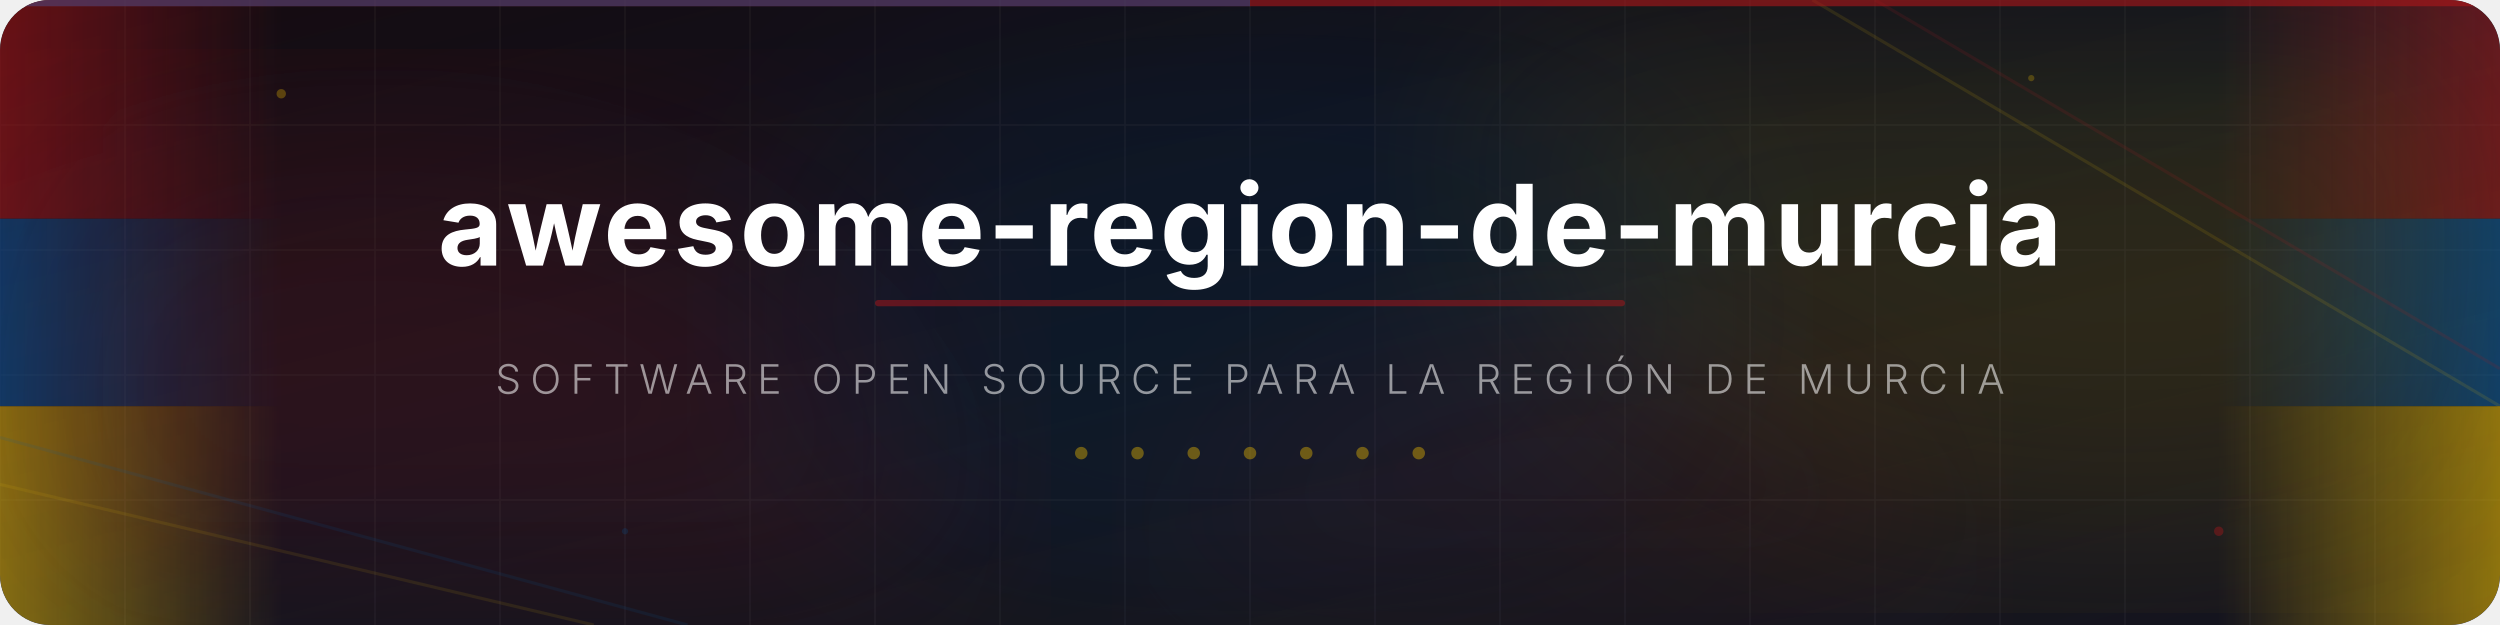
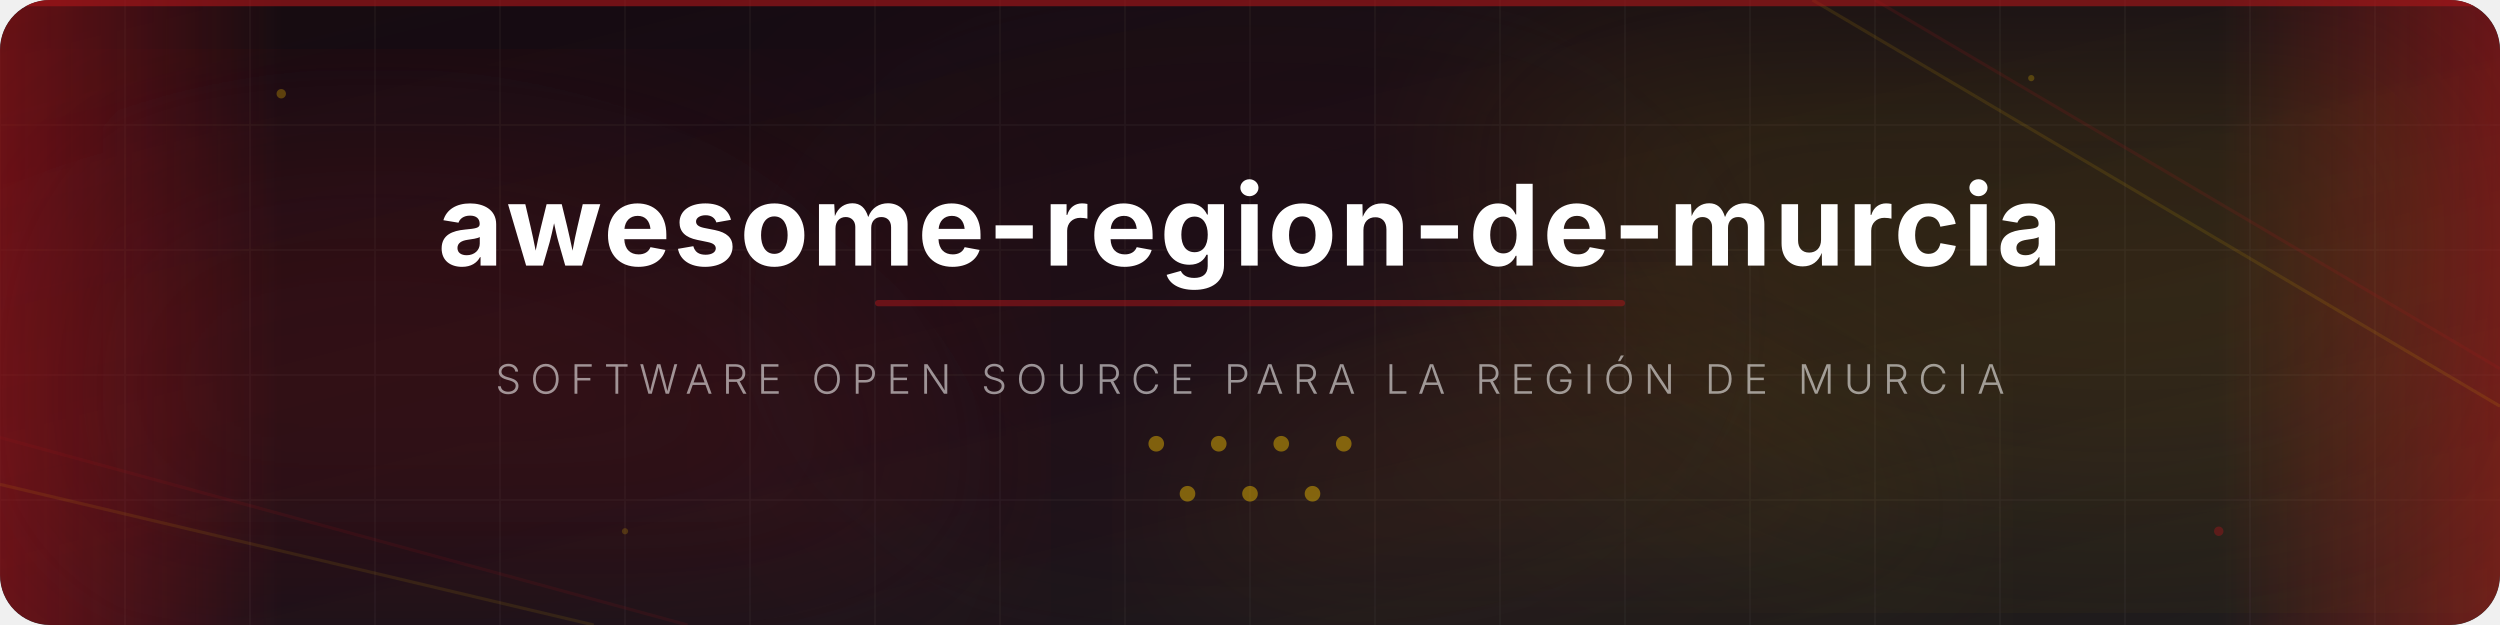
<svg xmlns="http://www.w3.org/2000/svg" viewBox="0 0 800 200" width="800" height="200">
  <defs>
    <clipPath id="rounded">
      <rect width="800" height="200" rx="16" ry="16" />
    </clipPath>
    <linearGradient id="bg" x1="0%" y1="0%" x2="100%" y2="100%">
      <stop offset="0%" stop-color="#0a0a0f" />
      <stop offset="100%" stop-color="#14141f" />
    </linearGradient>
    <linearGradient id="glow" x1="0%" y1="0%" x2="100%" y2="100%">
      <stop offset="0%" stop-color="#AD1519" stop-opacity="0.08" />
-       <stop offset="50%" stop-color="#005AA7" stop-opacity="0.05" />
-       <stop offset="100%" stop-color="#F1BF00" stop-opacity="0.0" />
+       <stop offset="50%" stop-color="#AD1519" stop-opacity="0.04" />
+       <stop offset="100%" stop-color="#F1BF00" stop-opacity="0.06" />
    </linearGradient>
    <mask id="fade-left">
      <linearGradient id="fl" x1="0%" y1="0%" x2="100%" y2="0%">
        <stop offset="0%" stop-color="#fff" />
        <stop offset="100%" stop-color="#000" />
      </linearGradient>
      <rect width="90" height="200" fill="url(#fl)" />
    </mask>
    <mask id="fade-right">
      <linearGradient id="fr" x1="0%" y1="0%" x2="100%" y2="0%">
        <stop offset="0%" stop-color="#000" />
        <stop offset="100%" stop-color="#fff" />
      </linearGradient>
      <rect x="710" width="90" height="200" fill="url(#fr)" />
    </mask>
    <filter id="blur1">
      <feGaussianBlur stdDeviation="40" />
    </filter>
    <filter id="blur2">
      <feGaussianBlur stdDeviation="30" />
    </filter>
  </defs>
  <g clip-path="url(#rounded)">
    <rect width="800" height="200" fill="url(#bg)" />
    <g opacity="0.04" stroke="#fff" stroke-width="0.5" fill="none">
      <line x1="0" y1="0" x2="0" y2="200" />
      <line x1="40" y1="0" x2="40" y2="200" />
      <line x1="80" y1="0" x2="80" y2="200" />
      <line x1="120" y1="0" x2="120" y2="200" />
      <line x1="160" y1="0" x2="160" y2="200" />
      <line x1="200" y1="0" x2="200" y2="200" />
      <line x1="240" y1="0" x2="240" y2="200" />
      <line x1="280" y1="0" x2="280" y2="200" />
      <line x1="320" y1="0" x2="320" y2="200" />
      <line x1="360" y1="0" x2="360" y2="200" />
      <line x1="400" y1="0" x2="400" y2="200" />
      <line x1="440" y1="0" x2="440" y2="200" />
      <line x1="480" y1="0" x2="480" y2="200" />
      <line x1="520" y1="0" x2="520" y2="200" />
      <line x1="560" y1="0" x2="560" y2="200" />
      <line x1="600" y1="0" x2="600" y2="200" />
      <line x1="640" y1="0" x2="640" y2="200" />
      <line x1="680" y1="0" x2="680" y2="200" />
      <line x1="720" y1="0" x2="720" y2="200" />
      <line x1="760" y1="0" x2="760" y2="200" />
      <line x1="0" y1="40" x2="800" y2="40" />
      <line x1="0" y1="80" x2="800" y2="80" />
      <line x1="0" y1="120" x2="800" y2="120" />
      <line x1="0" y1="160" x2="800" y2="160" />
    </g>
    <g mask="url(#fade-left)" opacity="0.55">
-       <rect x="0" y="0" width="90" height="70" fill="#AD1519" />
-       <rect x="0" y="70" width="90" height="60" fill="#005AA7" />
-       <rect x="0" y="130" width="90" height="70" fill="#F1BF00" />
+       <rect x="0" y="0" width="90" height="200" fill="#AD1519" />
    </g>
    <g mask="url(#fade-right)" opacity="0.55">
-       <rect x="710" y="0" width="90" height="70" fill="#AD1519" />
-       <rect x="710" y="70" width="90" height="60" fill="#005AA7" />
-       <rect x="710" y="130" width="90" height="70" fill="#F1BF00" />
+       <rect x="710" y="0" width="90" height="200" fill="#AD1519" />
    </g>
    <ellipse cx="120" cy="160" rx="180" ry="120" fill="#AD1519" opacity="0.18" filter="url(#blur1)" />
    <ellipse cx="680" cy="40" rx="200" ry="130" fill="#F1BF00" opacity="0.12" filter="url(#blur1)" />
-     <ellipse cx="400" cy="100" rx="150" ry="100" fill="#005AA7" opacity="0.08" filter="url(#blur2)" />
-     <ellipse cx="500" cy="180" rx="120" ry="80" fill="#AD1519" opacity="0.08" filter="url(#blur2)" />
+     <ellipse cx="400" cy="100" rx="150" ry="100" fill="#AD1519" opacity="0.06" filter="url(#blur2)" />
+     <ellipse cx="500" cy="180" rx="120" ry="80" fill="#F1BF00" opacity="0.06" filter="url(#blur2)" />
    <line x1="580" y1="0" x2="800" y2="130" stroke="#F1BF00" stroke-width="1" opacity="0.12" />
    <line x1="600" y1="0" x2="800" y2="118" stroke="#AD1519" stroke-width="1" opacity="0.15" />
-     <line x1="0" y1="140" x2="220" y2="200" stroke="#005AA7" stroke-width="1" opacity="0.12" />
+     <line x1="0" y1="140" x2="220" y2="200" stroke="#AD1519" stroke-width="1" opacity="0.12" />
    <line x1="0" y1="155" x2="190" y2="200" stroke="#F1BF00" stroke-width="1" opacity="0.1" />
    <rect width="800" height="200" fill="url(#glow)" />
    <circle cx="90" cy="30" r="1.5" fill="#F1BF00" opacity="0.3" />
    <circle cx="710" cy="170" r="1.5" fill="#AD1519" opacity="0.4" />
-     <circle cx="200" cy="170" r="1" fill="#005AA7" opacity="0.2" />
+     <circle cx="200" cy="170" r="1" fill="#F1BF00" opacity="0.2" />
    <circle cx="650" cy="25" r="1" fill="#F1BF00" opacity="0.25" />
    <text x="400" y="85" text-anchor="middle" font-family="'SF Pro Display', 'Inter', system-ui, -apple-system, 'Segoe UI', Helvetica, Arial, sans-serif" font-size="36" fill="#fff" font-weight="700" letter-spacing="1">awesome-region-de-murcia</text>
    <rect x="280" y="96" width="240" height="2" rx="1" fill="#AD1519" opacity="0.5" />
    <text x="400" y="126" text-anchor="middle" font-family="'SF Pro Display', 'Inter', system-ui, -apple-system, 'Segoe UI', Helvetica, Arial, sans-serif" font-size="13" fill="rgba(255,255,255,0.55)" font-weight="300" letter-spacing="3">SOFTWARE OPEN SOURCE PARA LA REGIÓN DE MURCIA</text>
-     <g opacity="0.4">
-       <circle cx="346" cy="145" r="2" fill="#F1BF00" />
-       <circle cx="364" cy="145" r="2" fill="#F1BF00" />
-       <circle cx="382" cy="145" r="2" fill="#F1BF00" />
-       <circle cx="400" cy="145" r="2" fill="#F1BF00" />
-       <circle cx="418" cy="145" r="2" fill="#F1BF00" />
-       <circle cx="436" cy="145" r="2" fill="#F1BF00" />
-       <circle cx="454" cy="145" r="2" fill="#F1BF00" />
+     <g opacity="0.45" fill="#F1BF00">
+       <circle cx="370" cy="142" r="2.5" />
+       <circle cx="390" cy="142" r="2.5" />
+       <circle cx="410" cy="142" r="2.5" />
+       <circle cx="430" cy="142" r="2.5" />
+       <circle cx="380" cy="158" r="2.5" />
+       <circle cx="400" cy="158" r="2.5" />
+       <circle cx="420" cy="158" r="2.5" />
    </g>
    <rect width="800" height="2" fill="#AD1519" opacity="0.6" />
-     <rect x="0" y="0" width="400" height="2" fill="#005AA7" opacity="0.4" />
  </g>
</svg>
